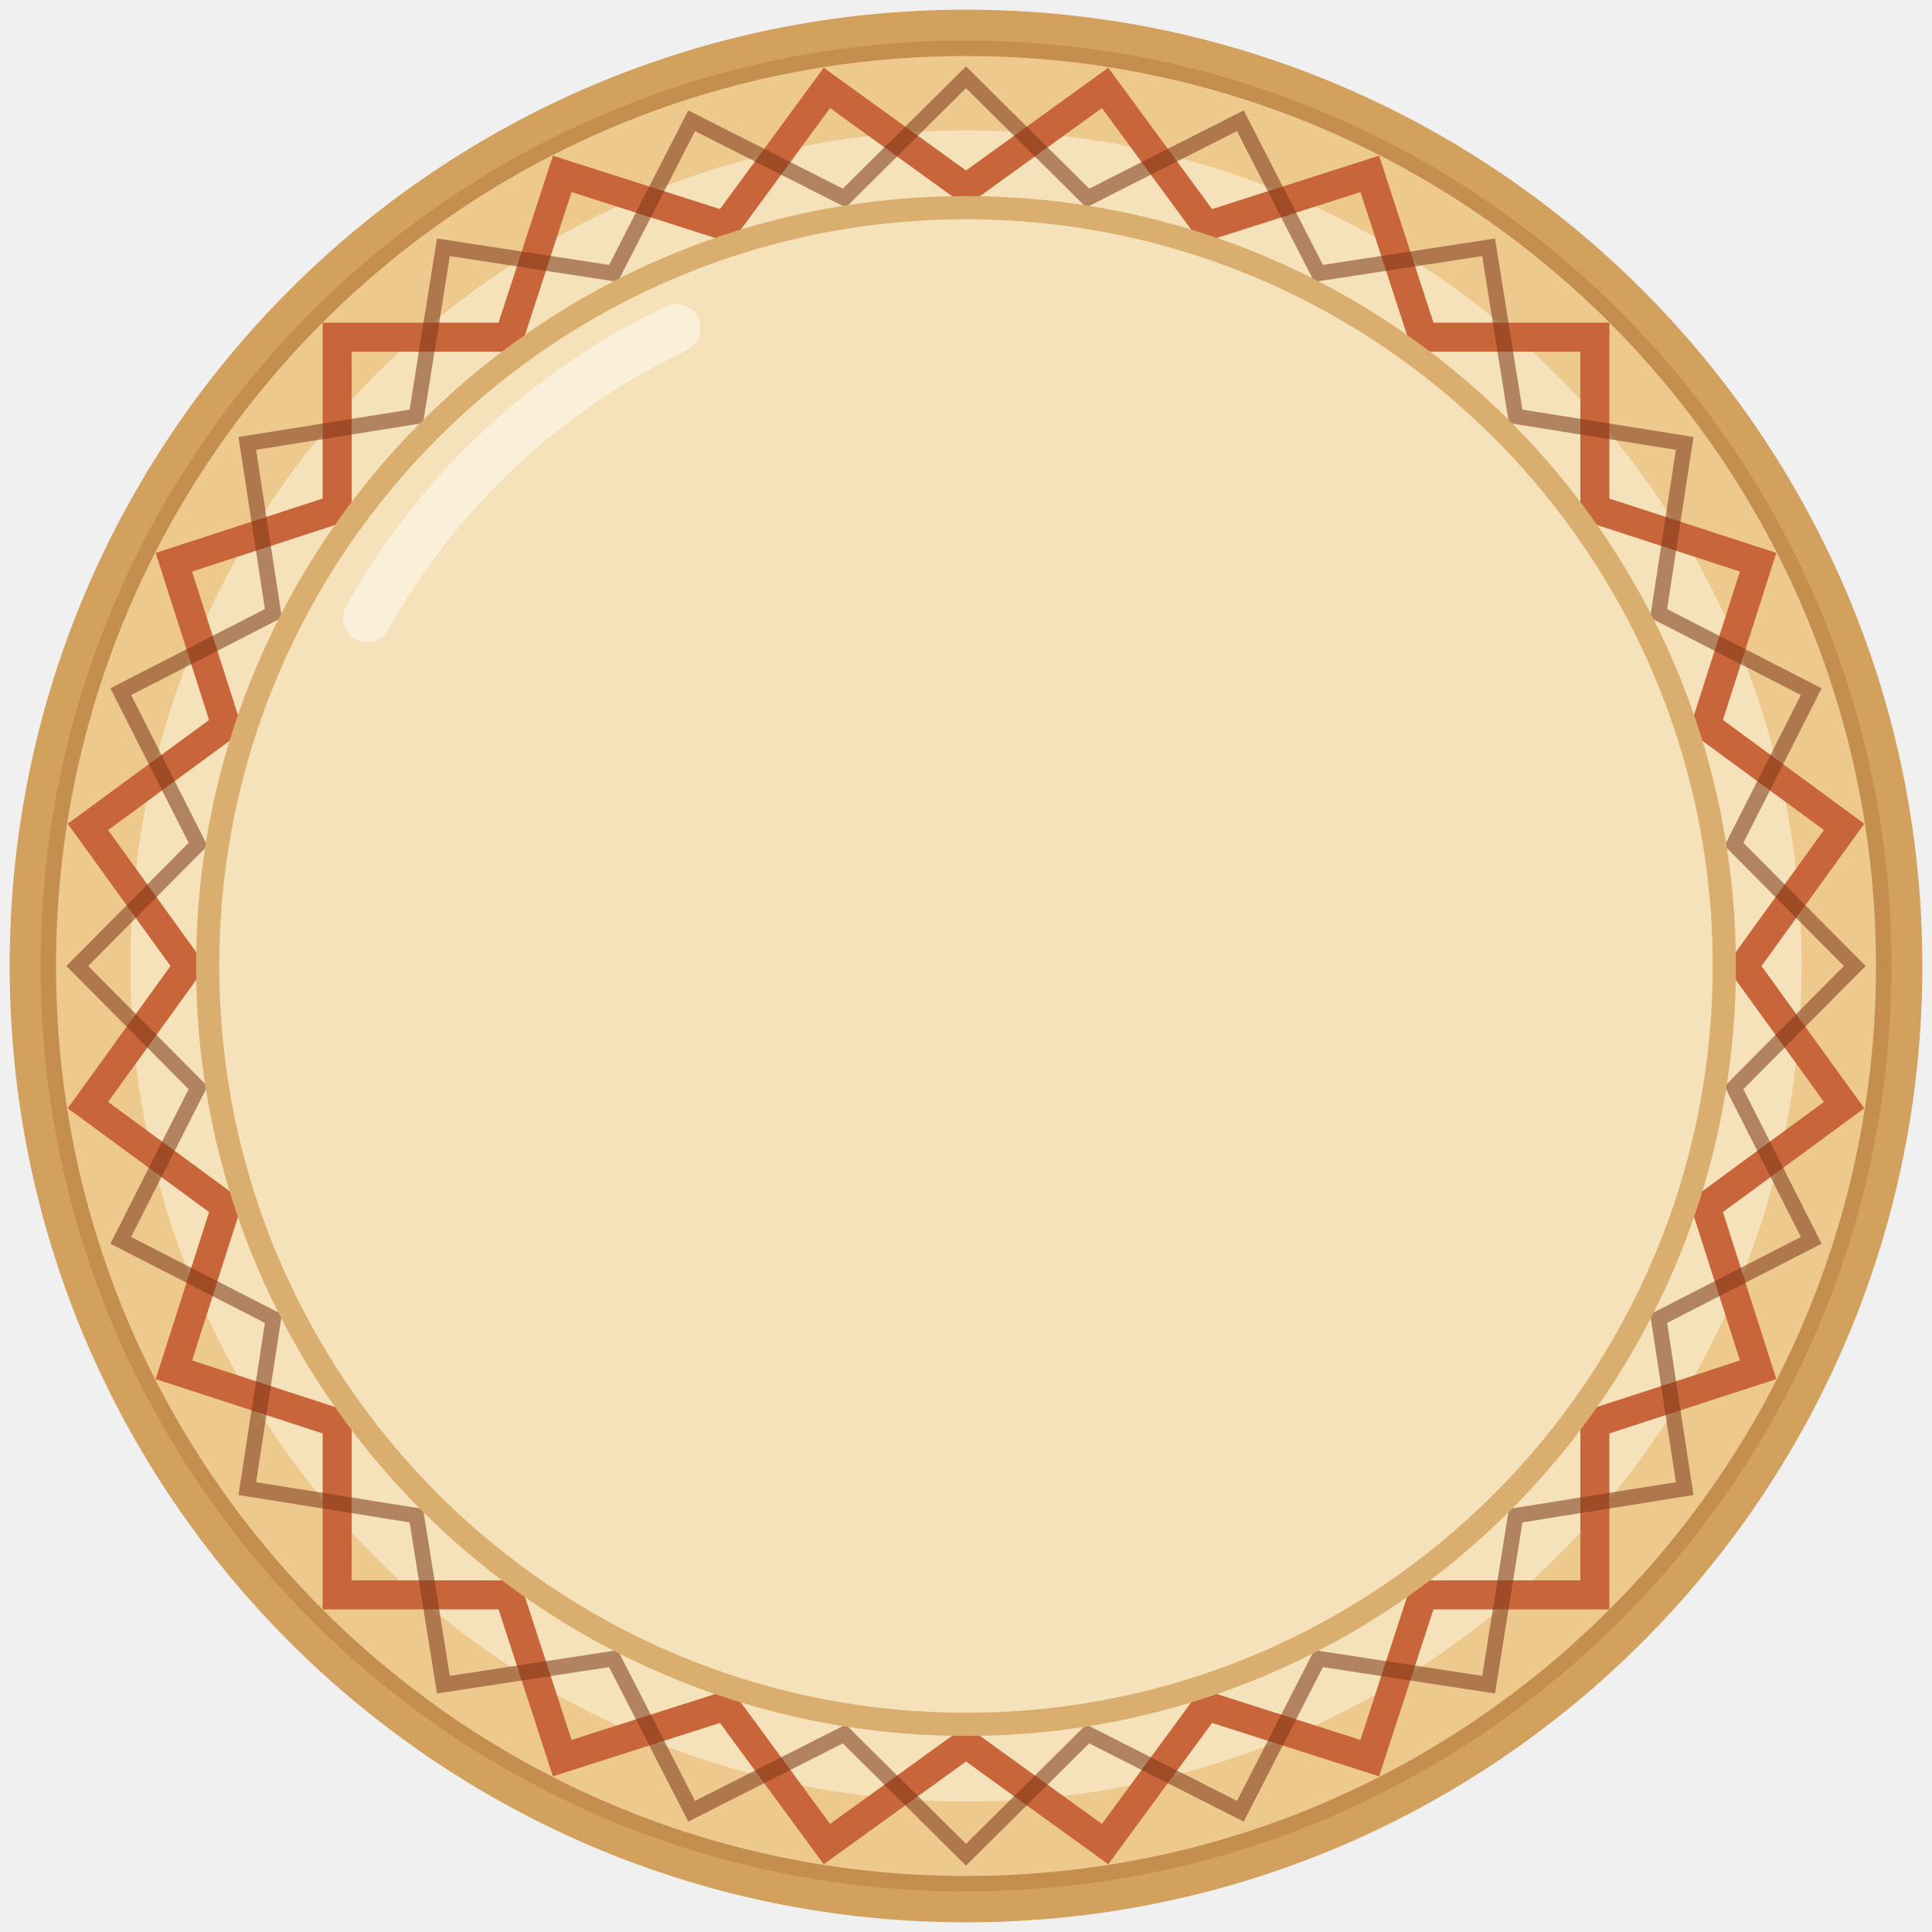
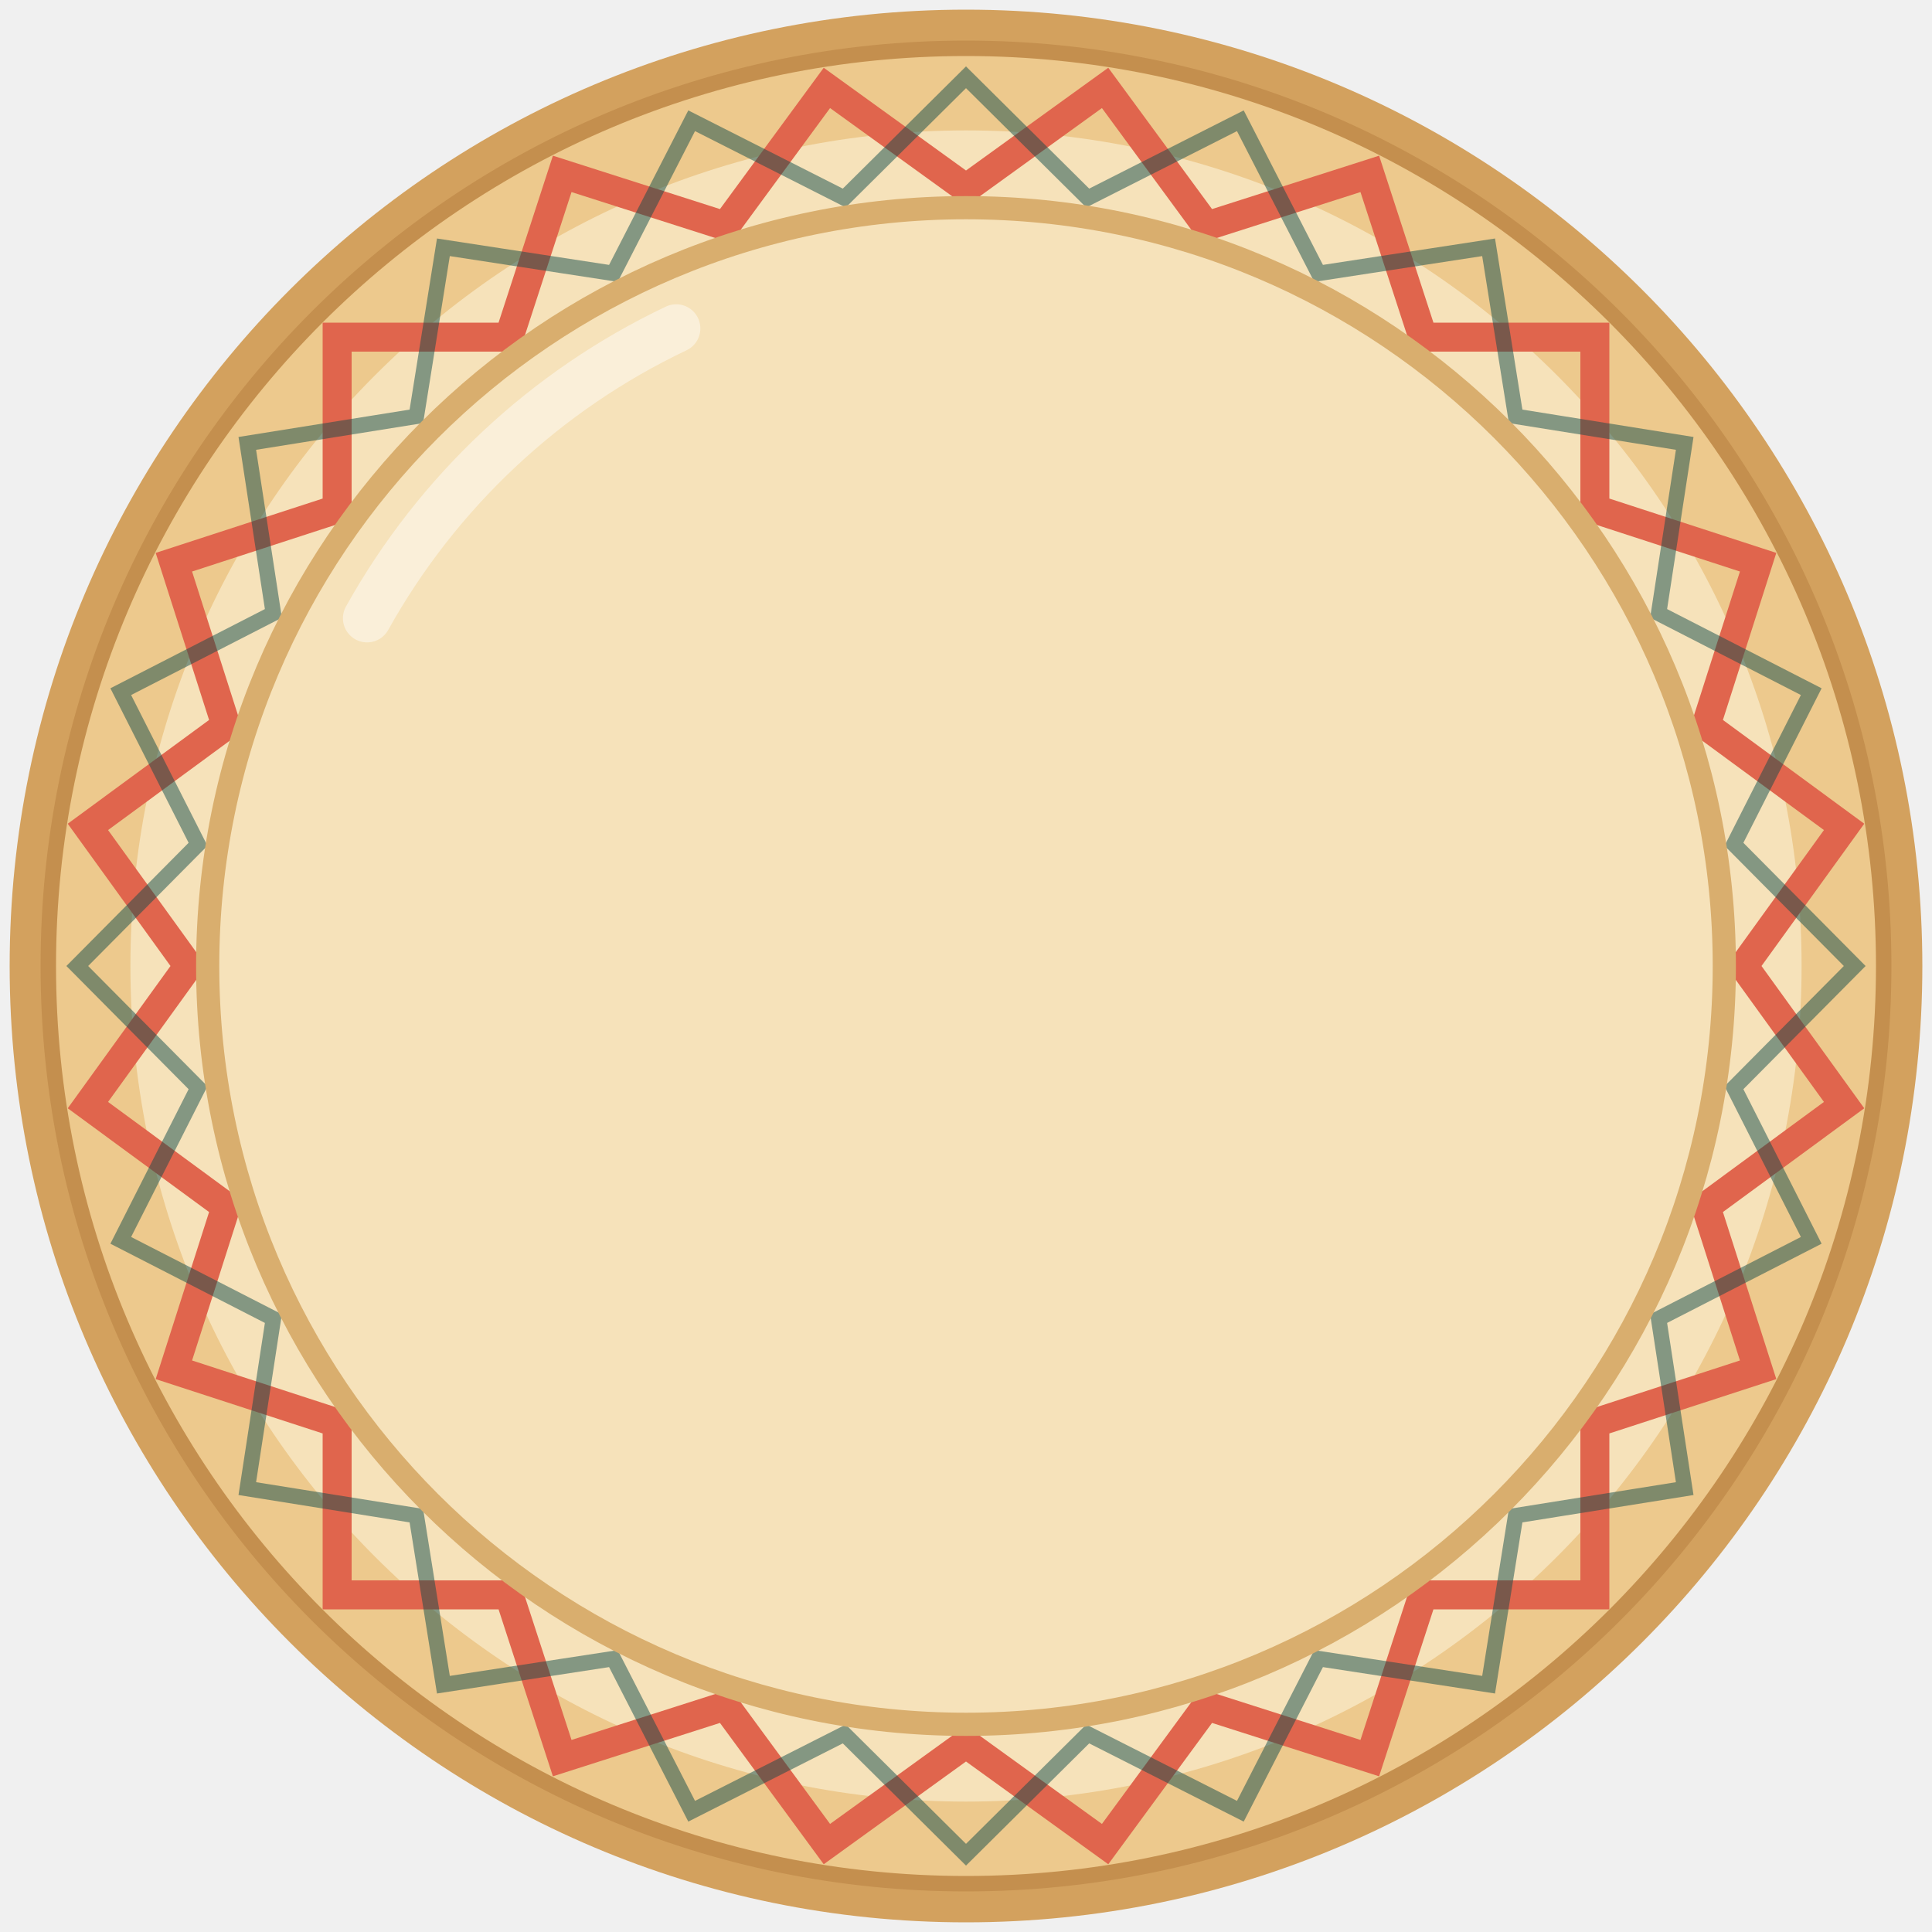
<svg xmlns="http://www.w3.org/2000/svg" viewBox="0 0 200 200" width="200" height="200">
  <defs>
    <radialGradient id="pl" cx="0.5" cy="0.5" r="0.5">
      <stop offset="0" stop-color="#FCEFD4" />
      <stop offset="0.75" stop-color="#F6DFB2" />
      <stop offset="1" stop-color="#EDCB8E" />
    </radialGradient>
  </defs>
  <circle cx="100" cy="100" r="99" fill="#D3A15E" />
  <circle cx="100" cy="100" r="95" fill="#EDC98D" />
  <circle cx="100" cy="100" r="78" fill="url(#pl)" />
  <path d="M106 100L106.1 100.8L106.1 101.6L106 102.5L105.7 103.3L105.4 104.1L104.9 104.9L104.3 105.6L103.6 106.3L102.8 106.9L102 107.3L101 107.7L100 107.9L98.9 108L97.9 107.9L96.8 107.7L95.7 107.4L94.7 106.9L93.8 106.2L92.9 105.5L92.1 104.6L91.4 103.6L90.9 102.4L90.5 101.3L90.2 100L90.1 98.7L90.3 97.4L90.5 96.1L91 94.8L91.6 93.6L92.4 92.4L93.4 91.4L94.5 90.4L95.7 89.7L97.1 89L98.5 88.6L100 88.3L101.5 88.3L103.1 88.4L104.6 88.8L106.1 89.4L107.6 90.1L108.9 91.1L110.1 92.2L111.2 93.5L112.1 95L112.8 96.6L113.3 98.3L113.6 100L113.6 101.8L113.4 103.6L113 105.4L112.3 107.1L111.4 108.7L110.3 110.3L108.9 111.6L107.4 112.8L105.7 113.8L103.9 114.6L102 115.2L100 115.4L98 115.5L95.9 115.2L93.9 114.7L92 113.9L90.1 112.9L88.4 111.6L86.9 110.1L85.5 108.4L84.4 106.5L83.6 104.4L83 102.2L82.7 100L82.7 97.7L83 95.4L83.5 93.2L84.4 91L85.6 89L87.1 87.1L88.8 85.4L90.7 83.9L92.8 82.7L95.1 81.7L97.5 81.1L100 80.8L102.5 80.8L105.1 81.1L107.5 81.8L109.9 82.8L112.2 84.1L114.3 85.7L116.1 87.6L117.7 89.8L119.1 92.1L120.1 94.6L120.8 97.3L121.1 100L121.1 102.8L120.7 105.5L119.9 108.3L118.8 110.9L117.4 113.3L115.6 115.6L113.5 117.6L111.2 119.4L108.6 120.8L105.9 121.9L103 122.6L100 123L97 123L94 122.5L91 121.7L88.2 120.5L85.5 118.9L83.1 116.9L80.9 114.7L79 112.1L77.4 109.3L76.3 106.4L75.5 103.2L75.1 100L75.2 96.7L75.7 93.5L76.6 90.3L77.9 87.2L79.6 84.4L81.7 81.7L84.2 79.4L86.9 77.4L89.9 75.7L93.2 74.4L96.5 73.6L100 73.2L103.5 73.3L107 73.8L110.4 74.8L113.7 76.3L116.8 78.1L119.6 80.4L122.1 83L124.3 86L126 89.2L127.4 92.7L128.3 96.3L128.7 100L128.6 103.8L128 107.5L126.9 111.2L125.4 114.6L123.4 117.9L120.9 120.9L118.1 123.6L115 125.9L111.5 127.8L107.8 129.2L104 130.1L100 130.6L96 130.5L92 129.8L88.1 128.7L84.4 127L80.9 124.9L77.7 122.3L74.9 119.3L72.4 115.9L70.5 112.2L69 108.3L68 104.2L67.6 100L67.7 95.7L68.4 91.5L69.6 87.4L71.4 83.5L73.6 79.8L76.4 76.4L79.6 73.4L83.1 70.8L87 68.7L91.2 67.1L95.5 66.1L100 65.7L104.5 65.8L109 66.5L113.3 67.8L117.5 69.7L121.4 72.1L124.9 75.1L128.1 78.4L130.8 82.2L133 86.3L134.7 90.7L135.8 95.3L136.2 100L136.1 104.7L135.3 109.5L133.9 114L131.9 118.4L129.4 122.5L126.3 126.3L122.7 129.6L118.7 132.5L114.4 134.8L109.8 136.5L105 137.6L100 138.1L95 137.9L90.1 137.1L85.2 135.6L80.6 133.6L76.3 130.9L72.4 127.6L68.9 123.9L65.9 119.7L63.5 115.1L61.7 110.3L60.5 105.2L60 100L60.2 94.8L61.1 89.6L62.6 84.5L64.8 79.7L67.6 75.2L71 71L75 67.4L79.4 64.3L84.2 61.7L89.2 59.8L94.6 58.6L100 58.1L105.5 58.3L110.9 59.2L116.2 60.9L121.3 63.2L126 66.1L130.3 69.7L134.1 73.8L137.4 78.4L140 83.4L142 88.8L143.2 94.3L143.8 100L143.6 105.7L142.6 111.4L140.9 116.9L138.5 122.2L135.4 127.1L131.6 131.6L127.3 135.6L122.5 139L117.3 141.8L111.7 143.8L105.9 145.1L100 145.7L94 145.4L88.1 144.4L82.3 142.6L76.9 140.1L71.7 136.9L67 133L62.9 128.5L59.4 123.5L56.5 118L54.4 112.2L53 106.2L52.4 100L52.7 93.8L53.8 87.6L55.6 81.6L58.3 75.9L61.6 70.6L65.7 65.7L70.4 61.4L75.6 57.7L81.3 54.8L87.3 52.5L93.6 51.1L100 50.6L106.5 50.8L112.9 51.9L119.1 53.9L125 56.6L130.6 60.1L135.6 64.4L140.1 69.2L143.9 74.6L147 80.5L149.3 86.8L150.7 93.3L151.3 100L151.1 106.7L149.9 113.4L147.9 119.8L145 126L141.3 131.7L137 137L131.9 141.6L126.3 145.5L120.2 148.7L113.7 151.1L106.9 152.6L100 153.2L93 152.9L86.1 151.7L79.5 149.6L73.1 146.6L67.1 142.8L61.7 138.3L56.9 133.1L52.8 127.2L49.5 120.9L47.1 114.2L45.5 107.2L44.9 100L45.2 92.8L46.5 85.7L48.6 78.7L51.7 72.1L55.7 66L60.4 60.4L65.8 55.4L71.8 51.2L78.4 47.8L85.3 45.2L92.6 43.6L100 43L107.5 43.3L114.8 44.6L122 46.9L128.8 50.1L135.2 54.2L141 59L146.1 64.6L150.5 70.9L154 77.6L156.6 84.8L158.2 92.3L158.9 100L158.5 107.7L157.2 115.3L154.8 122.7L151.5 129.8L147.3 136.3L142.3 142.3L136.5 147.6L130.1 152.1L123.1 155.7L115.6 158.4L107.9 160.1L100 160.8L92 160.4L84.2 159L76.6 156.6L69.3 153.2L62.5 148.8L56.4 143.6L50.9 137.7L46.3 131L42.5 123.8L39.8 116.1L38 108.2L37.3 100L37.7 91.8L39.2 83.7L41.7 75.8L45.2 68.4L49.7 61.4L55 55L61.2 49.4L68 44.6L75.5 40.8L83.4 37.9L91.6 36.2L100 35.4L108.4 35.8L116.8 37.3L124.9 39.9L132.6 43.5L139.8 48.2L146.3 53.7L152.1 60L157 67.1L161 74.8L163.9 82.9L165.7 91.3L166.4 100L166 108.7L164.5 117.3L161.8 125.6L158.1 133.5L153.3 140.9L147.7 147.7L141.1 153.6L133.9 158.6L126 162.7L117.6 165.7L108.9 167.6L100 168.3L91.1 167.9L82.2 166.3L73.7 163.6L65.5 159.7L57.9 154.8L51 149L44.9 142.3L39.7 134.8L35.6 126.7L32.5 118.1L30.5 109.1L29.8 100L30.2 90.8L31.9 81.7L34.7 72.9L38.6 64.6L43.7 56.8L49.7 49.7L56.6 43.4L64.3 38.1L72.6 33.8L81.4 30.7L90.6 28.7L100 27.9L109.4 28.3L118.7 30L127.8 32.9L136.4 37L144.4 42.2L151.7 48.3L158.1 55.4L163.5 63.3L167.9 71.9L171.2 80.9L173.2 90.4L174 100" fill="none" stroke="#E2BC7E" stroke-width="2.4" />
  <path d="M106.7 93.3L111.4 89.1M109.7 97.4L115.9 96.1M110.4 102.8L116.3 104.7M108 108L112.2 112.7M103.1 111.6L104.4 117.7M96.7 112.2L94.7 118.2M90.6 109.4L85.9 113.5M86.6 103.6L80.4 104.8M86 96.2L80 94.2M89.3 89.3L85.2 84.5M95.9 84.8L94.7 78.6M104.2 84.2L106.3 78.2M112 88L116.8 83.8M117 95.4L123.2 94.3M117.7 104.7L123.6 106.8M113.4 113.4L117.5 118.2M105.1 118.9L106.2 125.1M94.8 119.5L92.6 125.4M85.3 114.7L80.5 118.8M79.3 105.5L73.1 106.6M78.7 94.3L72.8 92.1M84 84L79.9 79.1M94 77.5L92.9 71.3M106.2 76.9L108.4 71M117.4 82.6L122.3 78.6M124.3 93.5L130.6 92.5M125 106.7L130.9 108.9M118.7 118.7L122.7 123.6M107 126.2L108 132.4M92.8 126.8L90.5 132.7M80 120L75 124M72 107.5L65.7 108.4M71.4 92.3L65.5 90M78.6 78.6L74.7 73.7M92 70.2L91.1 63.9M108.2 69.6L110.5 63.7M122.7 77.3L127.7 73.4M131.6 91.5L137.9 90.6M132.3 108.6L138.1 111M124.1 124.1L127.9 129.1M109 133.5L109.8 139.8M90.9 134.1L88.4 139.9M74.6 125.4L69.6 129.2M64.7 109.5L58.4 110.3M64.1 90.4L58.3 87.9M73.3 73.3L69.5 68.2M90.1 62.9L89.3 56.6M110.1 62.3L112.6 56.4M128.1 71.9L133.2 68.1M138.9 89.6L145.3 88.8M139.5 110.6L145.4 113.1M129.4 129.4L133.2 134.5M110.9 140.8L111.6 147.1M88.9 141.4L86.3 147.2M69.3 130.7L64.1 134.5M57.4 111.4L51.1 112.1M56.8 88.4L51 85.8M67.9 67.9L64.2 62.8M88.1 55.6L87.5 49.2M112.1 55L114.7 49.2M133.4 66.6L138.6 62.9M146.2 87.6L152.6 87M146.8 112.6L152.6 115.2M134.7 134.7L138.4 140M112.9 148.1L113.4 154.4M87 148.7L84.2 154.4M63.9 136.1L58.7 139.7M50.1 113.4L43.7 113.9M49.5 86.5L43.7 83.7M62.6 62.6L59 57.3M86.1 48.3L85.7 41.9M114 47.7L116.8 41.9M138.7 61.3L144.1 57.7M153.5 85.7L159.9 85.2M154.1 114.5L159.9 117.3M140.1 140.1L143.6 145.4M114.8 155.4L115.2 161.8M85 156L82.1 161.7M58.6 141.4L53.2 144.9M42.8 115.3L36.4 115.7M42.2 84.5L36.5 81.6M57.2 57.2L53.7 51.9M84.2 41L83.9 34.6M116 40.4L118.9 34.7M144.1 55.9L149.5 52.4M160.8 83.7L167.3 83.4M161.4 116.5L167.2 119.4M145.4 145.4L148.9 150.9M116.8 162.7L117 169.1M83 163.3L80 169M53.2 146.8L47.8 150.2M35.5 117.3L29.1 117.5M34.9 82.6L29.2 79.5M51.9 51.9L48.5 46.4M82.2 33.7L82.1 27.2M117.9 33.1L121 27.4M149.4 50.6L155 47.2M168.1 81.7L174.6 81.6" fill="none" stroke="#D2A462" stroke-width="1.4" stroke-linecap="round" opacity=".75" />
  <circle cx="100" cy="100" r="86.5" fill="#F6E2BA" />
-   <path d="M180.5 100L190.9 114.4L176.6 124.9L182 141.8L165.1 147.3L165.1 165.1L147.3 165.1L141.8 182L124.9 176.6L114.4 190.9L100 180.5L85.6 190.9L75.1 176.6L58.2 182L52.7 165.1L34.9 165.1L34.9 147.3L18 141.8L23.4 124.9L9.1 114.4L19.5 100L9.1 85.6L23.4 75.1L18 58.2L34.9 52.7L34.9 34.9L52.7 34.9L58.2 18L75.1 23.4L85.6 9.1L100 19.5L114.4 9.1L124.9 23.4L141.8 18L147.3 34.9L165.1 34.9L165.1 52.7L182 58.2L176.6 75.1L190.9 85.6L180.5 100Z" fill="none" stroke="#C9653A" stroke-width="3" stroke-linejoin="miter" />
-   <path d="M179.5 112.6L187.5 128.4L171.7 136.5L174.4 154.1L156.9 156.9L154.1 174.4L136.5 171.7L128.4 187.5L112.6 179.5L100 192L87.4 179.5L71.6 187.5L63.5 171.7L45.9 174.4L43.1 156.9L25.6 154.1L28.3 136.5L12.5 128.4L20.5 112.6L8 100L20.5 87.4L12.5 71.6L28.3 63.5L25.6 45.9L43.1 43.1L45.9 25.6L63.5 28.3L71.6 12.5L87.4 20.5L100 8L112.6 20.5L128.4 12.5L136.5 28.3L154.1 25.6L156.9 43.1L174.4 45.9L171.7 63.5L187.5 71.6L179.5 87.4L192 100L179.5 112.6Z" fill="none" stroke="#7A3416" stroke-width="1.6" stroke-linejoin="miter" opacity=".55" />
+   <path d="M180.5 100L190.9 114.4L176.6 124.9L182 141.8L165.1 147.3L165.1 165.1L147.3 165.1L141.8 182L124.9 176.6L114.4 190.9L100 180.5L85.6 190.9L75.1 176.6L58.2 182L52.7 165.1L34.9 165.1L34.9 147.3L18 141.8L23.4 124.9L9.1 114.4L19.5 100L9.1 85.6L23.4 75.1L18 58.2L34.9 52.7L34.9 34.9L52.7 34.9L58.2 18L75.1 23.4L85.6 9.1L100 19.5L114.4 9.1L124.9 23.4L141.8 18L147.3 34.9L165.1 34.9L165.1 52.7L182 58.2L176.6 75.1L190.9 85.6L180.5 100Z" fill="none" stroke="#E0654D" stroke-width="3" stroke-linejoin="miter" />
+   <path d="M179.5 112.6L187.5 128.4L171.7 136.5L174.4 154.1L156.9 156.9L154.1 174.4L136.5 171.7L128.4 187.5L112.6 179.5L100 192L87.4 179.5L71.6 187.5L63.5 171.7L45.9 174.4L43.1 156.9L25.6 154.1L28.3 136.5L12.5 128.4L20.5 112.6L8 100L20.5 87.4L12.5 71.6L28.3 63.5L25.6 45.9L43.1 43.1L45.9 25.6L63.5 28.3L71.6 12.5L87.4 20.5L100 8L112.6 20.5L128.4 12.5L136.5 28.3L154.1 25.6L156.9 43.1L174.4 45.9L171.7 63.5L187.5 71.6L179.5 87.4L192 100L179.5 112.6Z" fill="none" stroke="#124C4A" stroke-width="1.6" stroke-linejoin="miter" opacity=".5" />
  <circle cx="100" cy="100" r="78.5" fill="none" stroke="#D9AE6E" stroke-width="2.4" />
  <circle cx="100" cy="100" r="95" fill="none" stroke="#C48F4E" stroke-width="1.6" />
  <path d="M38 64A72 72 0 0 1 70 34" fill="none" stroke="#fff" stroke-width="5" stroke-linecap="round" opacity=".45" />
</svg>
